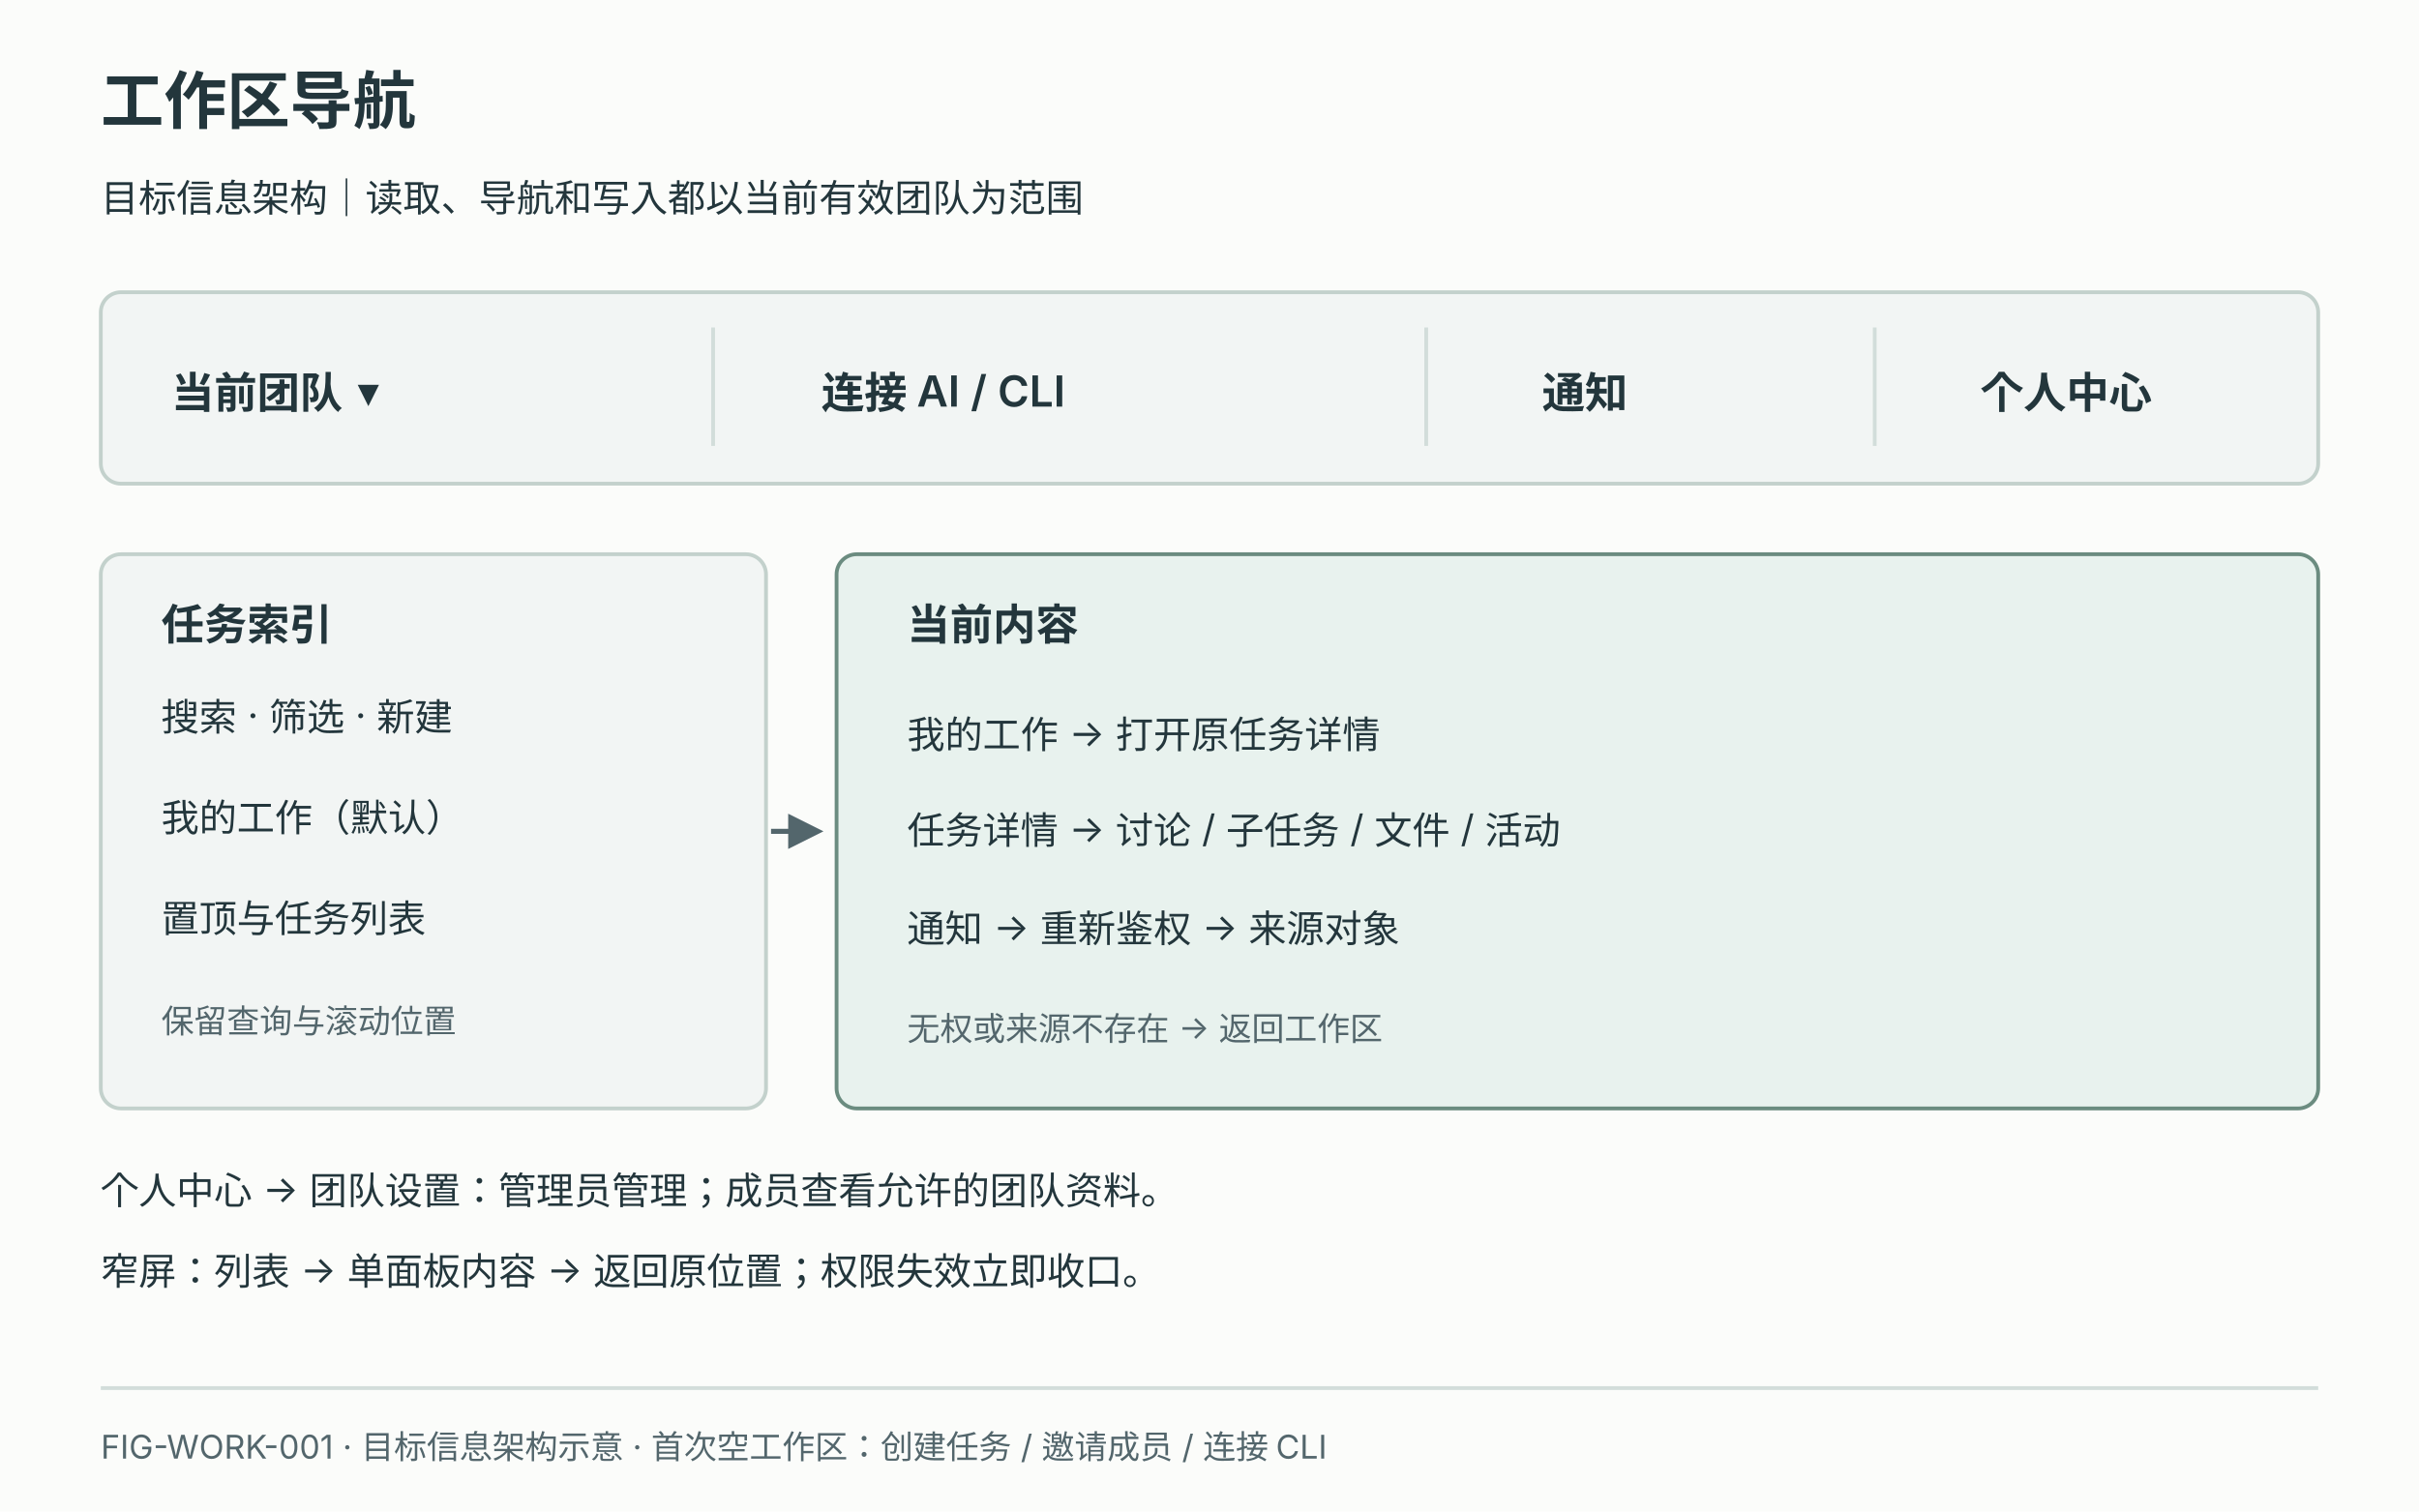
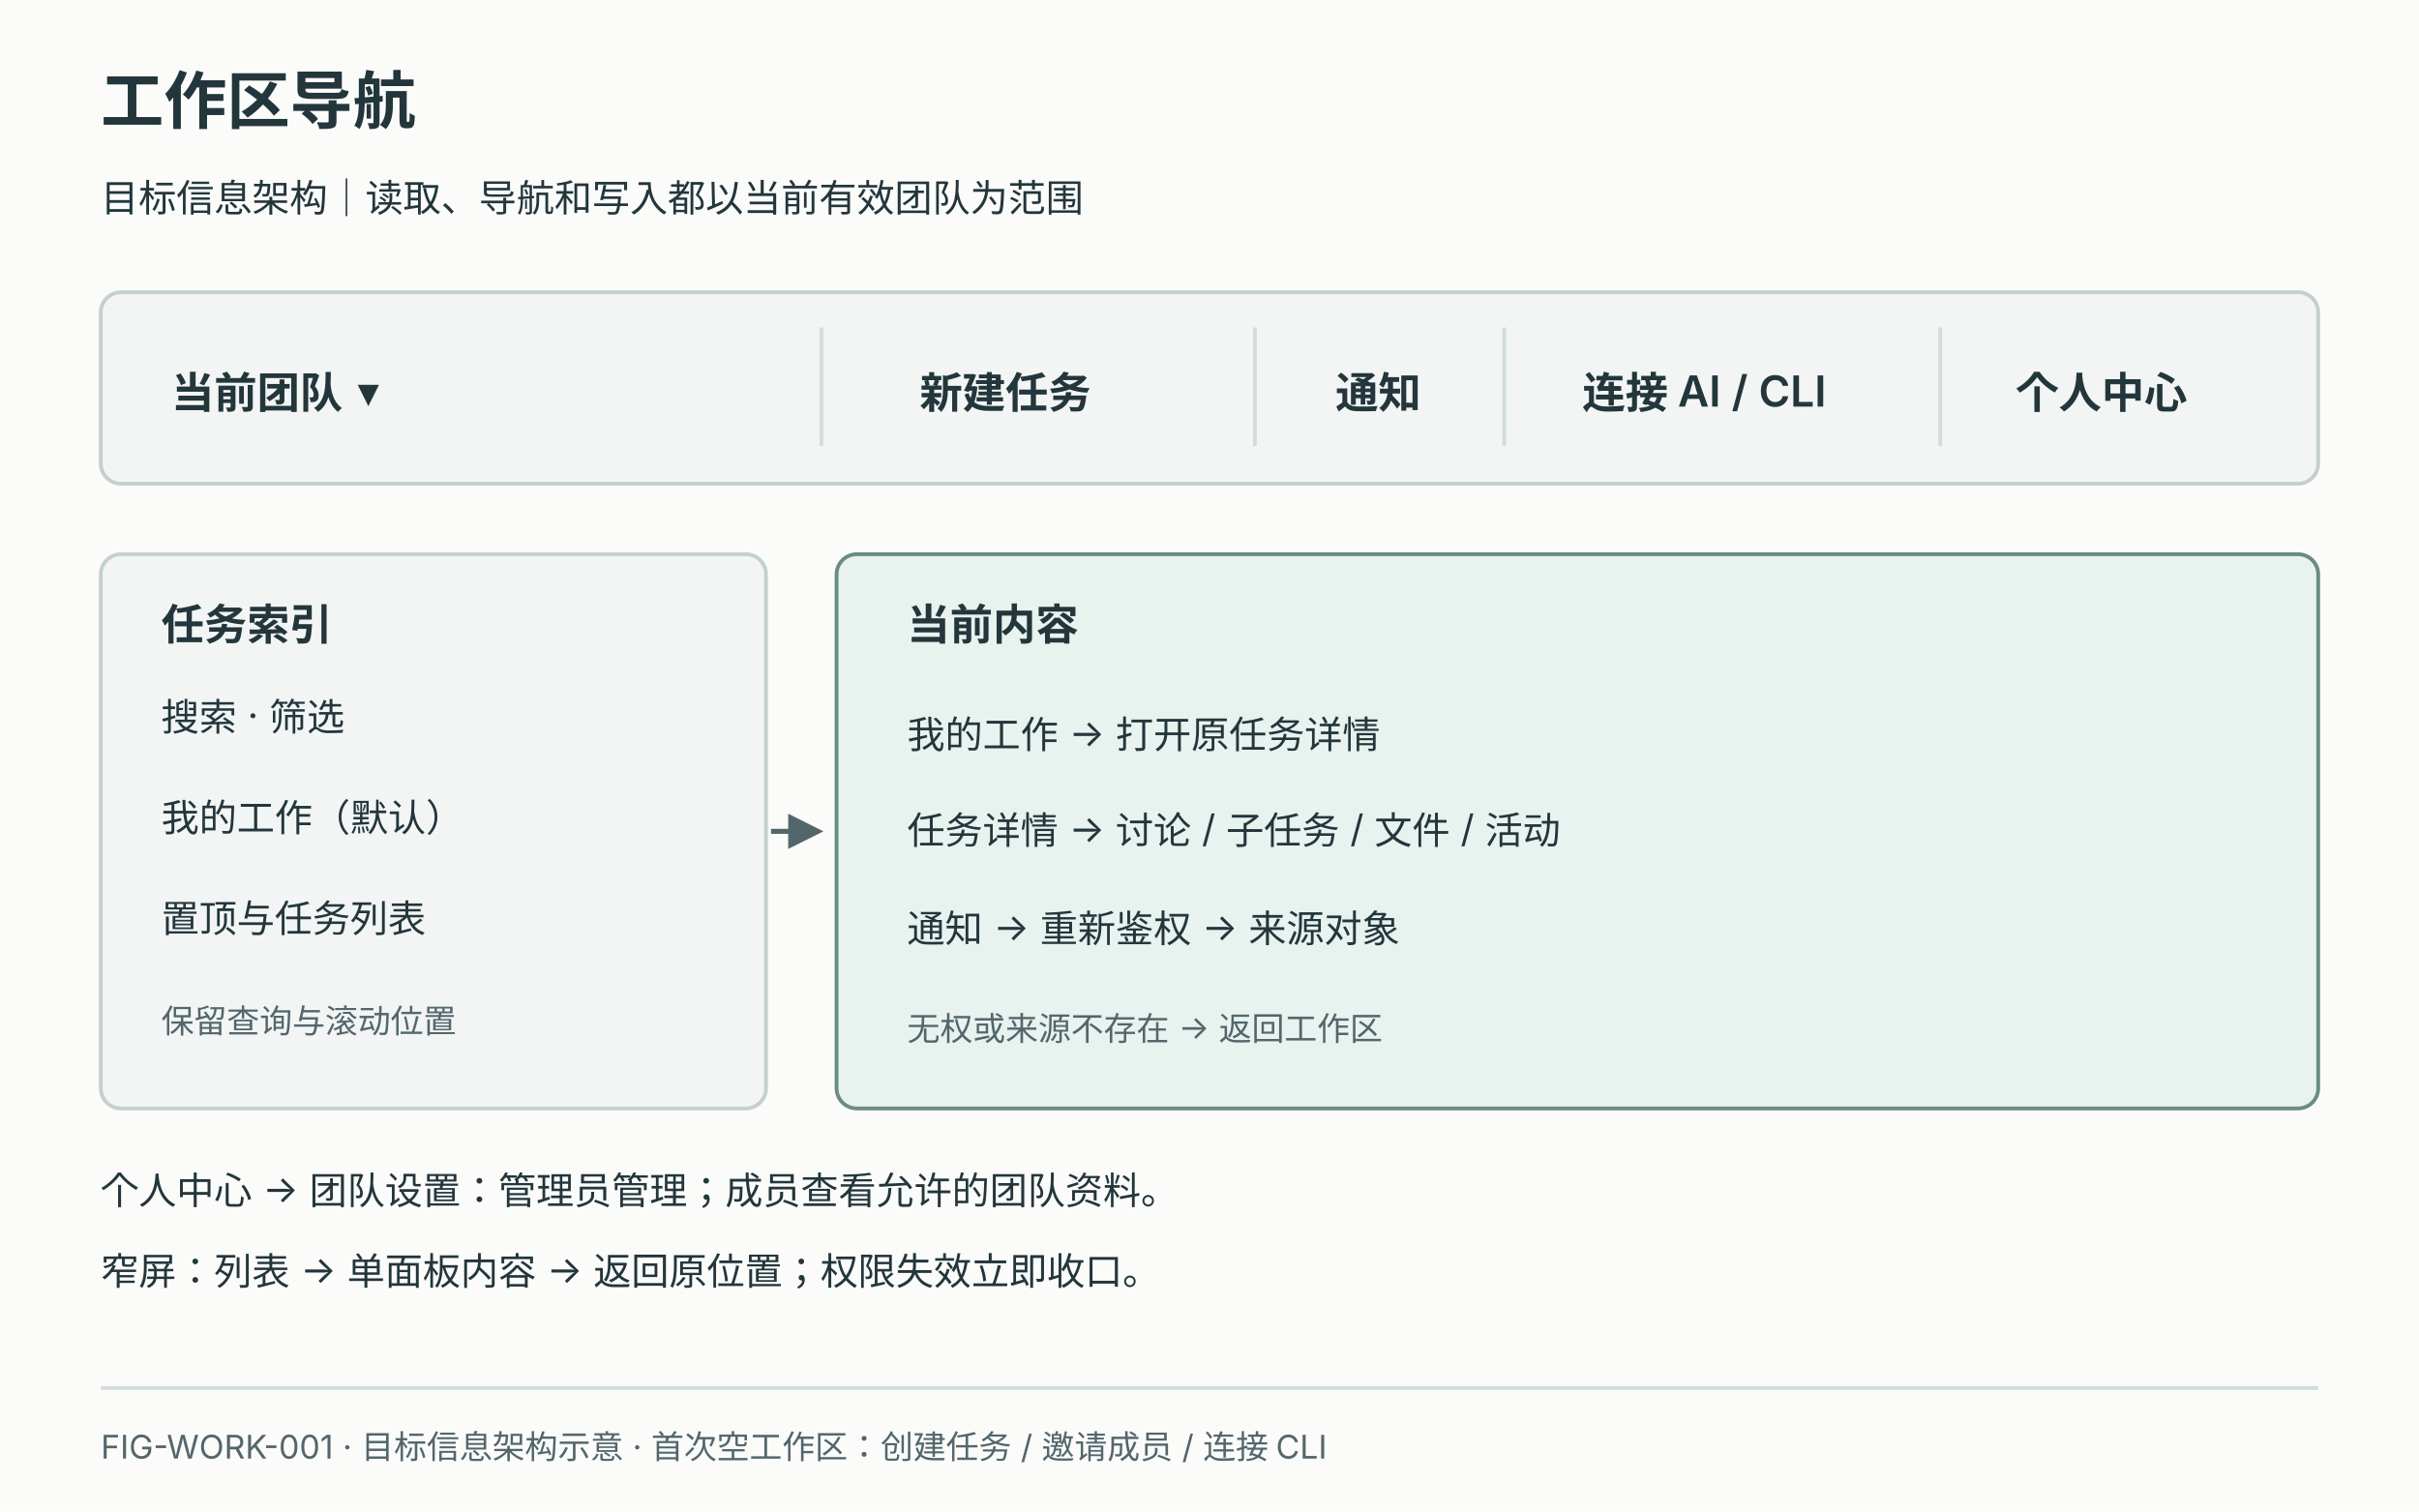
<svg xmlns="http://www.w3.org/2000/svg" viewBox="0 0 960 600" role="img" aria-labelledby="title desc">
  <defs>
    <marker id="arrow" viewBox="0 0 10 10" refX="8" refY="5" markerWidth="7" markerHeight="7" orient="auto-start-reverse">
      <path d="M 0 0 L 10 5 L 0 10 z" fill="#53666c" />
    </marker>
  </defs>
  <style>text{font-family:system-ui,-apple-system,"PingFang SC","Microsoft YaHei",sans-serif;fill:#23363c} .heading{font-size:25px;font-weight:650}.label{font-size:17px;font-weight:600}.body{font-size:15px}.small{font-size:13px;fill:#53666c}.line{stroke:#53666c;stroke-width:2;fill:none;marker-end:url(#arrow)}.guide{stroke:#d2ddda;stroke-width:1.5;fill:none}.node{fill:#e8f2ee;stroke:#6b8c80;stroke-width:1.5}.muted{fill:#f2f5f4;stroke:#c3d1cc;stroke-width:1.5}</style>
  <rect width="960" height="600" fill="#fbfcfa" />
  <text x="40" y="49" class="heading">工作区导航</text>
  <text x="40" y="84" class="body" text-anchor="start">目标信息架构｜读取、导航和写入都以当前有效团队为范围</text>
  <rect x="40" y="116" width="880" height="76" rx="8" class="muted" />
  <text x="68" y="162" class="label" text-anchor="start">当前团队 ▾</text>
-   <text x="326" y="162" class="label" text-anchor="start">连接 AI / CLI</text>
-   <text x="612" y="162" class="label" text-anchor="start">通知</text>
-   <text x="786" y="162" class="label" text-anchor="start">个人中心</text>
-   <path d="M283 130 V177 M566 130 V177 M744 130 V177" class="guide" />
+   <text x="365" y="162" class="label" text-anchor="start">新建任务</text>
+   <text x="530" y="162" class="label" text-anchor="start">通知</text>
+   <text x="628" y="162" class="label" text-anchor="start">连接 AI / CLI</text>
+   <text x="800" y="162" class="label" text-anchor="start">个人中心</text>
+   <path d="M326 130 V177 M498 130 V177 M597 130 V177 M770 130 V177" class="guide" />
  <rect x="40" y="220" width="264" height="220" rx="8" class="muted" />
  <text x="64" y="254" class="label" text-anchor="start">任务索引</text>
-   <text x="64" y="290" class="body" text-anchor="start">搜索 · 筛选 · 新建</text>
+   <text x="64" y="290" class="body" text-anchor="start">搜索 · 筛选</text>
  <text x="64" y="330" class="body" text-anchor="start">我的工作（默认）</text>
  <text x="64" y="370" class="body" text-anchor="start">置顶与任务列表</text>
  <text x="64" y="410" class="small" text-anchor="start">保留查询与滚动位置</text>
  <rect x="332" y="220" width="588" height="220" rx="8" class="node" />
  <text x="360" y="254" class="label" text-anchor="start">当前内容</text>
  <text x="360" y="297" class="body" text-anchor="start">我的工作 → 打开原任务详情</text>
  <text x="360" y="335" class="body" text-anchor="start">任务详情 → 讨论 / 子任务 / 文件 / 活动</text>
  <text x="360" y="374" class="body" text-anchor="start">通知 → 重新鉴权 → 来源对象</text>
  <text x="360" y="413" class="small" text-anchor="start">无权或来源不存在 → 返回工作区</text>
  <path d="M306 330 H324" class="line" />
  <text x="40" y="478" class="body" text-anchor="start">个人中心 → 团队设置：管理员管理；成员查看允许的团队资料。</text>
  <text x="40" y="510" class="body" text-anchor="start">窄屏：列表 → 单面板内容 → 返回原位置；权限失效立即收口。</text>
  <path d="M40 551 H920" class="guide" />
  <text x="40" y="579" class="small">FIG-WORK-001 · 目标信息架构示意 · 首次空工作区：创建任务 / 邀请成员 / 连接 CLI</text>
</svg>
